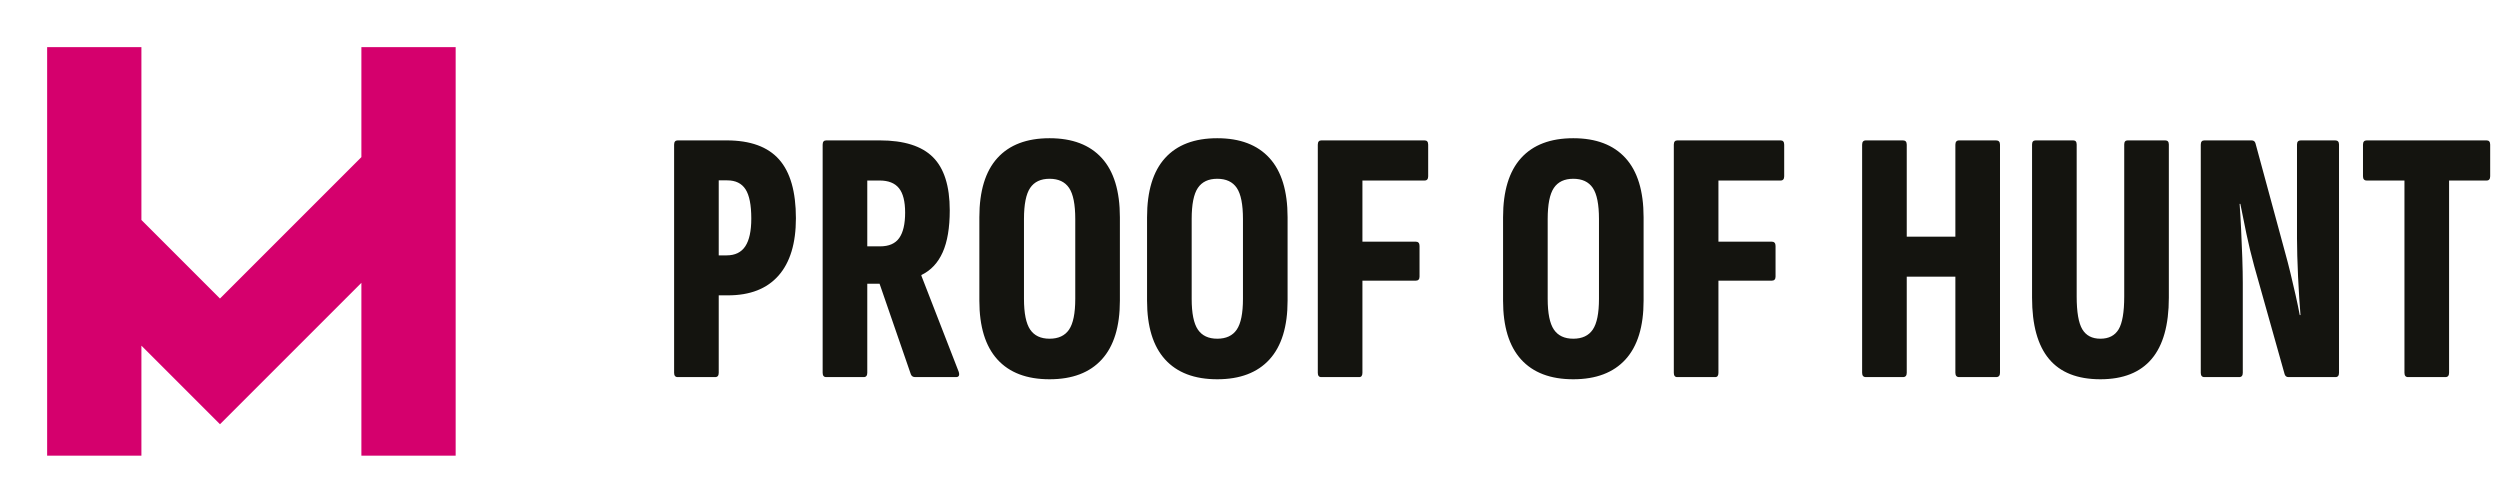
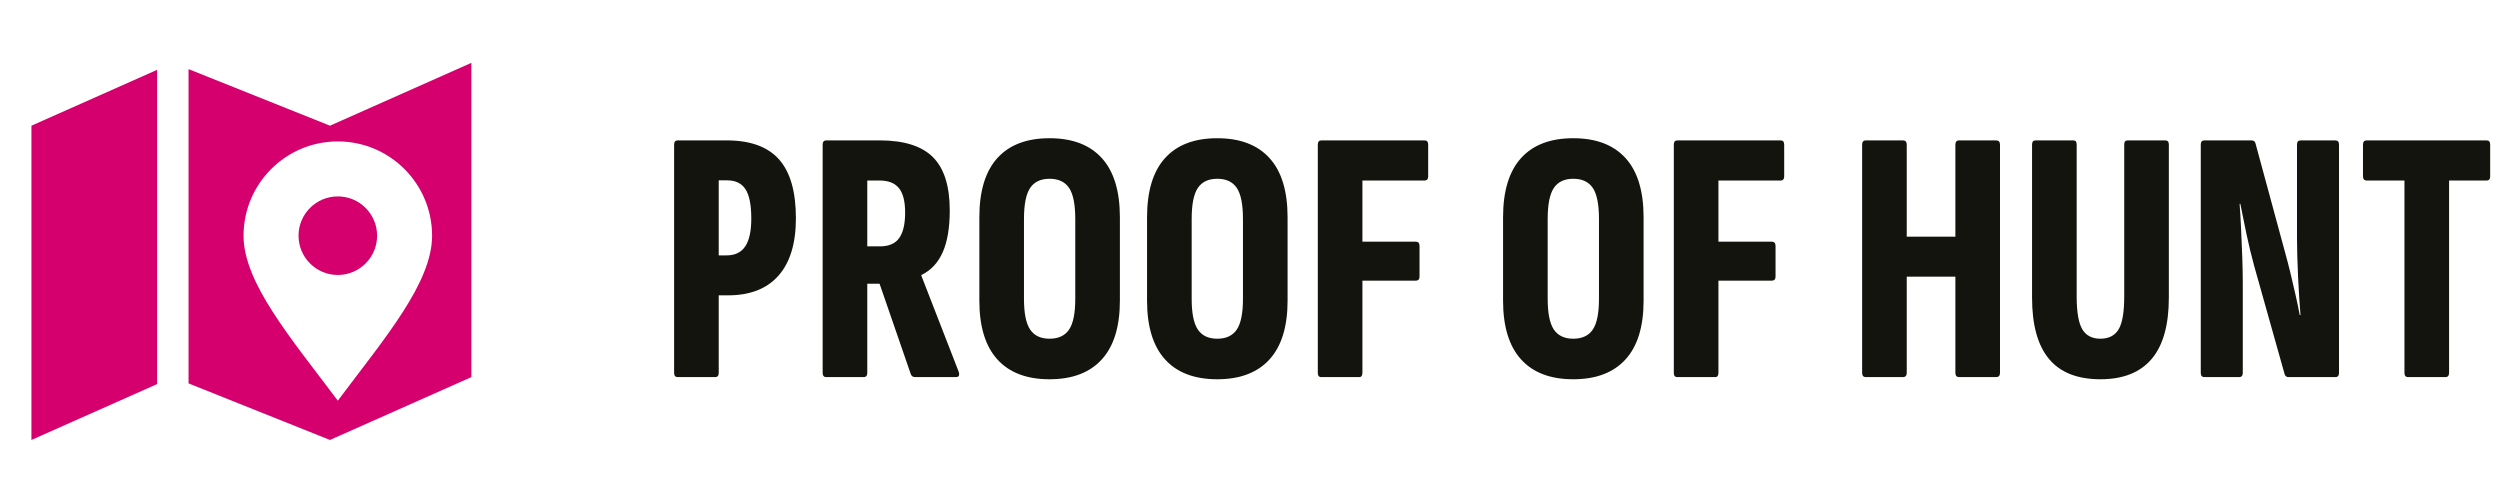
<svg xmlns="http://www.w3.org/2000/svg" viewBox="0 0 159.11 32" width="159.11" height="32" role="img" aria-label="Proof of Hunt">
-   <path fill="#d5006d" d="M3 3H9V14L14 19L23 10V3H29V29H23V18L14 27L9 22V29H3Z" />
+   <path fill="#d5006d" fill-rule="evenodd" d="M2 8L10 4.444V24.444L2 28ZM12 4.4L21 8L30 4V24L21 28L12 24.4ZM21.5 9C18.19 9 15.5 11.69 15.5 15C15.5 18 18.5 21.5 21.5 25.5C24.5 21.5 27.5 18 27.5 15C27.5 11.69 24.81 9 21.5 9ZM24 15A2.5 2.5 0 1 1 19 15A2.5 2.5 0 1 1 24 15Z" />
  <path fill="#14140f" d="M43.131 24.0Q42.903 24.0 42.903 23.726V9.209Q42.903 8.935 43.131 8.935H46.244Q48.505 8.935 49.58 10.144Q50.655 11.352 50.655 13.891Q50.655 16.282 49.549 17.539Q48.442 18.797 46.329 18.797H45.743V23.726Q45.743 24.0 45.515 24.0ZM45.743 16.253H46.244Q47.054 16.253 47.435 15.673Q47.815 15.094 47.815 13.91Q47.815 12.615 47.448 12.047Q47.081 11.479 46.283 11.479H45.743Z M52.585 24.0Q52.357 24.0 52.357 23.726V9.209Q52.357 8.935 52.585 8.935H55.993Q58.302 8.935 59.374 10Q60.446 11.066 60.446 13.389Q60.446 15.047 59.998 16.054Q59.55 17.061 58.649 17.499L58.636 17.536L61.018 23.667Q61.118 24.0 60.844 24.0H58.247Q58.039 24.0 57.97 23.822L55.979 18.057H55.197V23.726Q55.197 24.0 54.969 24.0ZM55.197 15.679H56.013Q56.857 15.679 57.231 15.147Q57.606 14.616 57.606 13.53Q57.606 12.461 57.212 11.975Q56.818 11.489 55.984 11.489H55.197Z M66.797 24.138Q64.619 24.138 63.475 22.874Q62.33 21.609 62.33 19.137V13.83Q62.33 11.326 63.475 10.061Q64.619 8.797 66.797 8.797Q68.975 8.797 70.124 10.061Q71.274 11.326 71.274 13.83V19.137Q71.274 21.609 70.124 22.874Q68.975 24.138 66.797 24.138ZM66.797 21.557Q67.646 21.557 68.04 20.976Q68.434 20.394 68.434 19.022V13.936Q68.434 12.541 68.04 11.959Q67.646 11.378 66.797 11.378Q65.958 11.378 65.564 11.959Q65.17 12.541 65.17 13.936V19.022Q65.17 20.394 65.564 20.976Q65.958 21.557 66.797 21.557Z M77.47 24.138Q75.292 24.138 74.148 22.874Q73.003 21.609 73.003 19.137V13.83Q73.003 11.326 74.148 10.061Q75.292 8.797 77.47 8.797Q79.648 8.797 80.797 10.061Q81.947 11.326 81.947 13.83V19.137Q81.947 21.609 80.797 22.874Q79.648 24.138 77.47 24.138ZM77.47 21.557Q78.319 21.557 78.713 20.976Q79.107 20.394 79.107 19.022V13.936Q79.107 12.541 78.713 11.959Q78.319 11.378 77.47 11.378Q76.631 11.378 76.237 11.959Q75.843 12.541 75.843 13.936V19.022Q75.843 20.394 76.237 20.976Q76.631 21.557 77.47 21.557Z M84.088 24.0Q83.87 24.0 83.87 23.726V9.209Q83.87 8.935 84.098 8.935H90.667Q90.895 8.935 90.895 9.209V11.216Q90.895 11.489 90.667 11.489H86.71V15.379H90.095Q90.345 15.379 90.345 15.652V17.604Q90.345 17.864 90.095 17.864H86.71V23.726Q86.71 24.0 86.505 24.0Z  M100.128 24.138Q97.95 24.138 96.806 22.874Q95.661 21.609 95.661 19.137V13.83Q95.661 11.326 96.806 10.061Q97.95 8.797 100.128 8.797Q102.306 8.797 103.455 10.061Q104.605 11.326 104.605 13.83V19.137Q104.605 21.609 103.455 22.874Q102.306 24.138 100.128 24.138ZM100.128 21.557Q100.977 21.557 101.371 20.976Q101.765 20.394 101.765 19.022V13.936Q101.765 12.541 101.371 11.959Q100.977 11.378 100.128 11.378Q99.289 11.378 98.895 11.959Q98.501 12.541 98.501 13.936V19.022Q98.501 20.394 98.895 20.976Q99.289 21.557 100.128 21.557Z M106.746 24.0Q106.528 24.0 106.528 23.726V9.209Q106.528 8.935 106.756 8.935H113.325Q113.553 8.935 113.553 9.209V11.216Q113.553 11.489 113.325 11.489H109.368V15.379H112.753Q113.003 15.379 113.003 15.652V17.604Q113.003 17.864 112.753 17.864H109.368V23.726Q109.368 24.0 109.163 24.0Z  M118.754 24.0Q118.513 24.0 118.513 23.726V9.209Q118.513 8.935 118.754 8.935H121.112Q121.353 8.935 121.353 9.209V15.064H124.448V9.209Q124.448 8.935 124.689 8.935H127.038Q127.288 8.935 127.288 9.209V23.726Q127.288 24.0 127.038 24.0H124.689Q124.448 24.0 124.448 23.726V17.608H121.353V23.726Q121.353 24.0 121.112 24.0Z M133.676 24.138Q131.486 24.138 130.407 22.845Q129.328 21.552 129.328 18.944V9.199Q129.328 8.935 129.555 8.935H131.953Q132.168 8.935 132.168 9.199V18.867Q132.168 20.356 132.526 20.957Q132.884 21.557 133.676 21.557Q134.477 21.557 134.836 20.962Q135.194 20.366 135.194 18.867V9.199Q135.194 8.935 135.408 8.935H137.806Q138.034 8.935 138.034 9.199V18.944Q138.034 21.552 136.94 22.845Q135.846 24.138 133.676 24.138Z M140.297 24.0Q140.066 24.0 140.066 23.726V9.209Q140.066 8.935 140.294 8.935H143.298Q143.499 8.935 143.549 9.126L145.447 16.121Q145.604 16.679 145.775 17.386Q145.946 18.094 146.105 18.801Q146.264 19.509 146.366 20.054H146.412Q146.375 19.594 146.332 18.949Q146.289 18.303 146.258 17.615Q146.226 16.927 146.208 16.282Q146.19 15.637 146.19 15.177V9.199Q146.19 8.935 146.431 8.935H148.623Q148.864 8.935 148.864 9.199V23.726Q148.864 24.0 148.637 24.0H145.645Q145.464 24.0 145.404 23.818L143.469 16.94Q143.19 15.921 142.971 14.882Q142.751 13.844 142.584 12.974H142.538Q142.588 13.641 142.632 14.564Q142.677 15.487 142.709 16.417Q142.74 17.347 142.74 18.014V23.726Q142.74 24.0 142.509 24.0Z M153.257 24.0Q153.029 24.0 153.029 23.726V11.489H150.628Q150.39 11.489 150.39 11.216V9.209Q150.39 8.935 150.628 8.935H158.258Q158.485 8.935 158.485 9.209V11.216Q158.485 11.489 158.258 11.489H155.869V23.726Q155.869 24.0 155.632 24.0Z" />
</svg>
